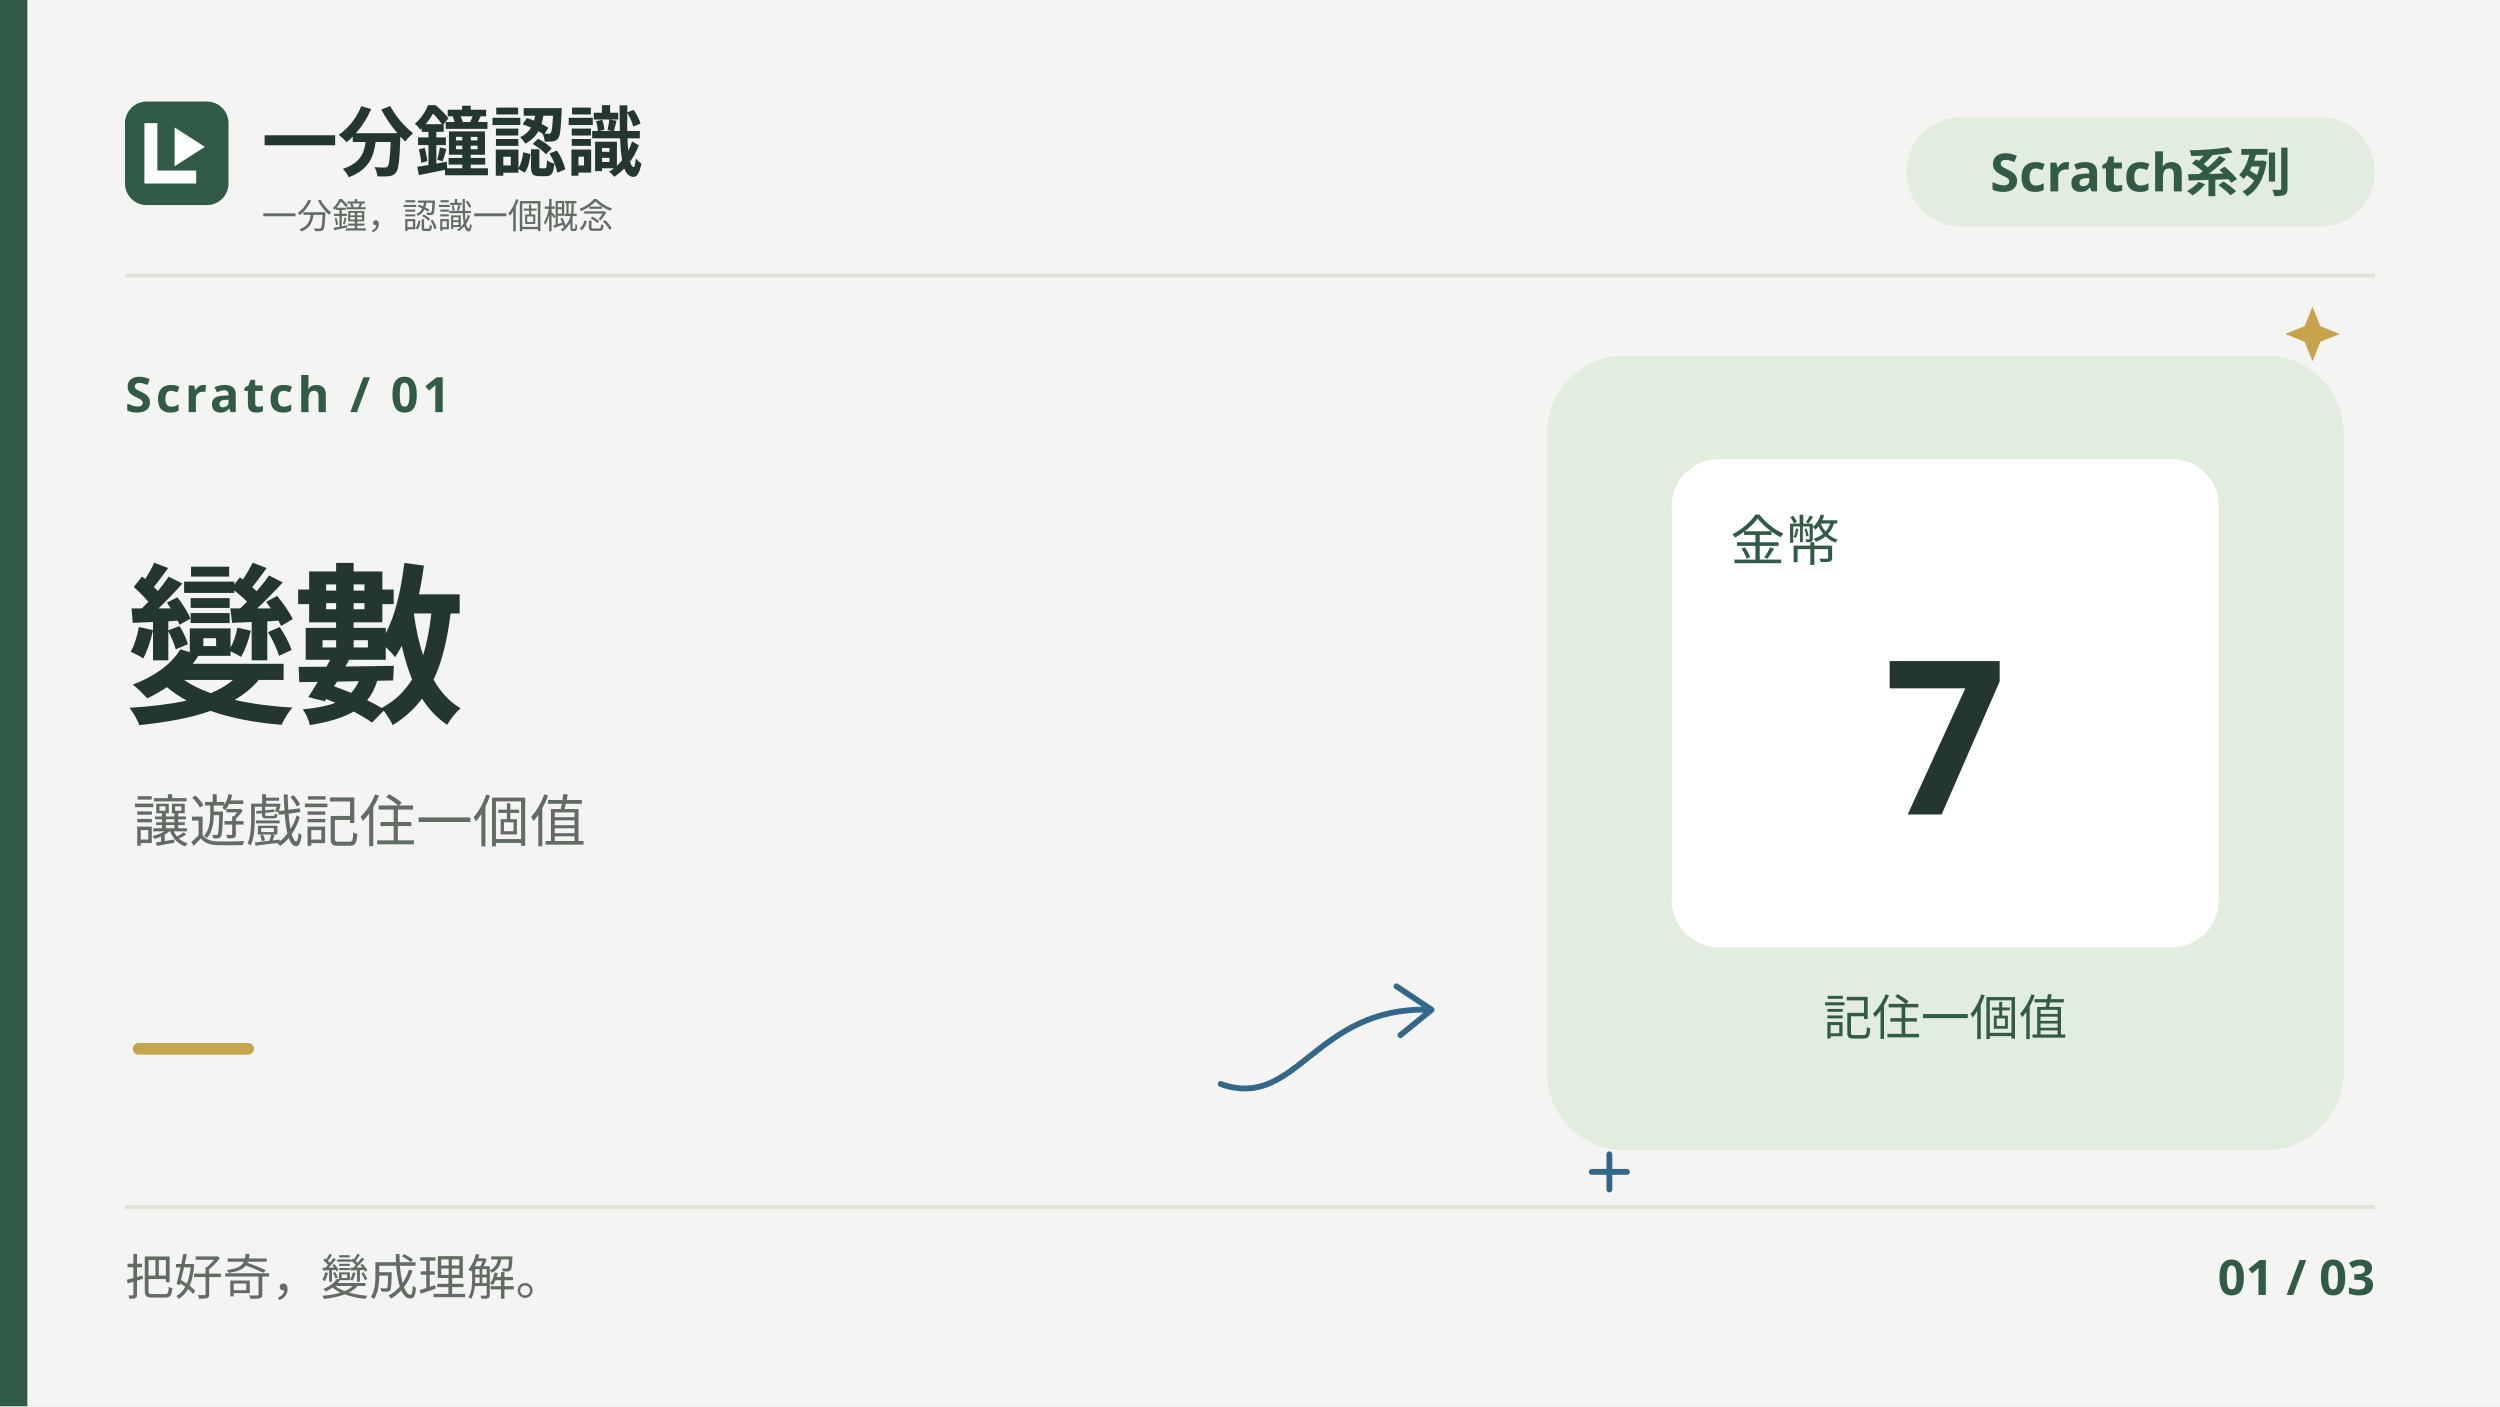
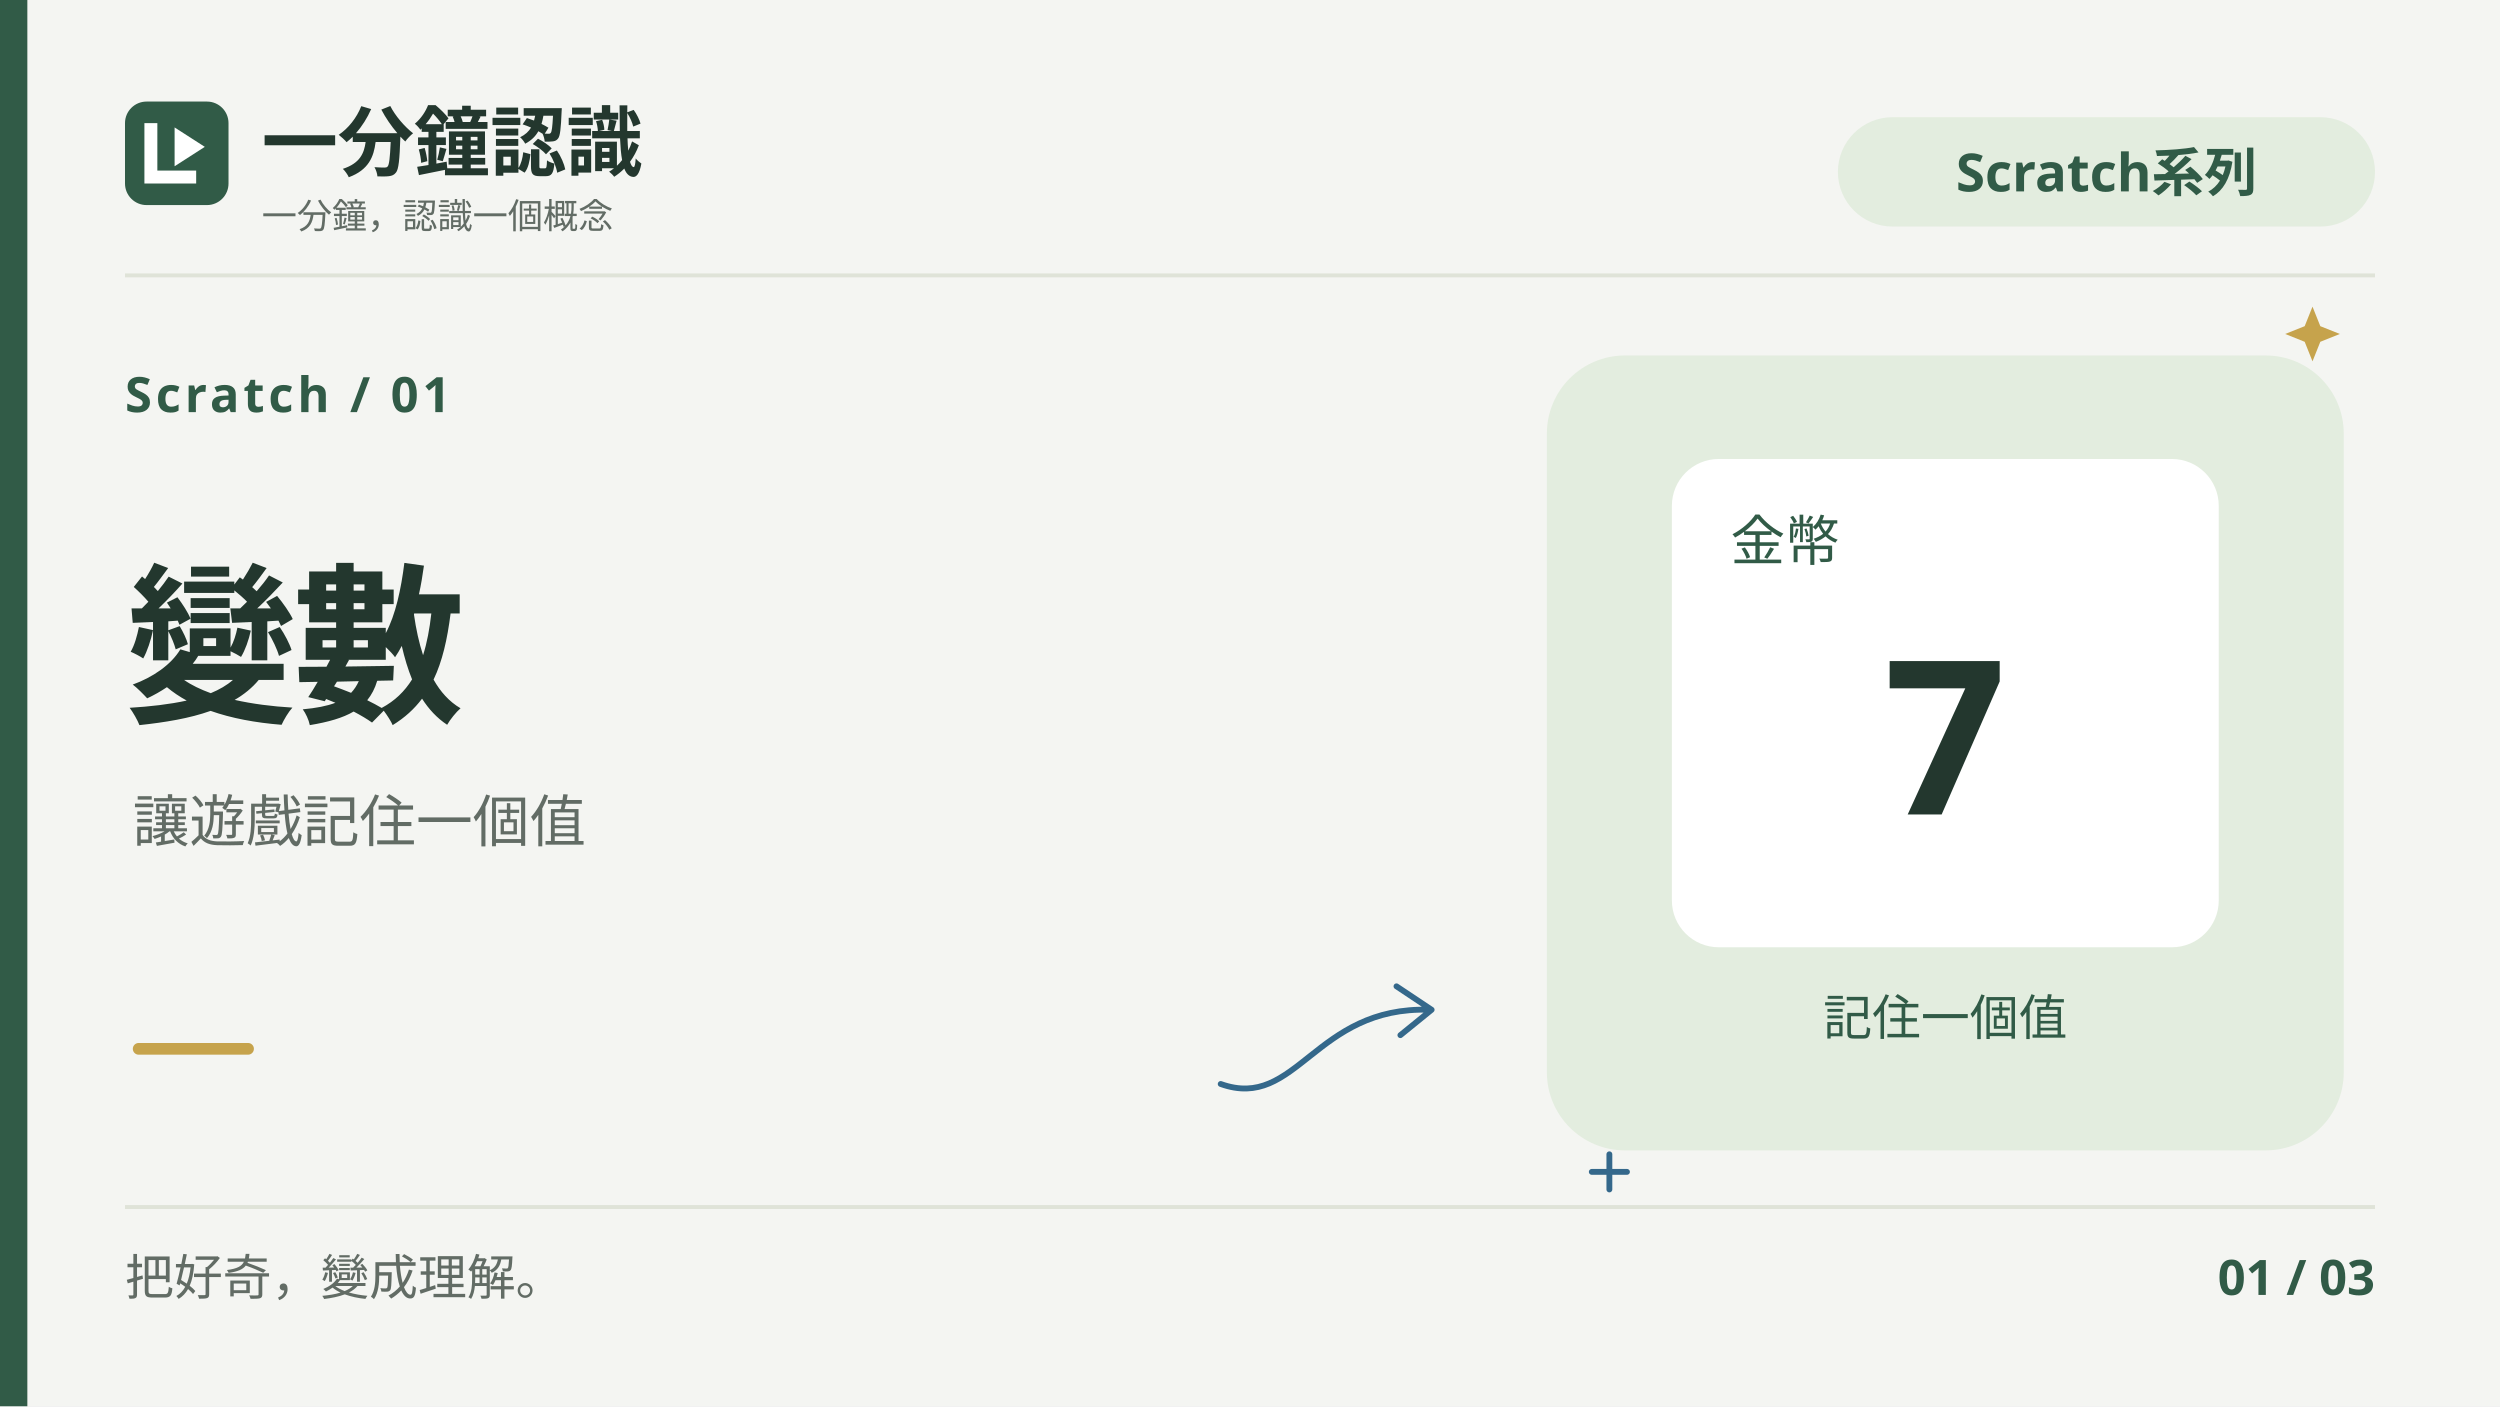
<svg xmlns="http://www.w3.org/2000/svg" width="1280" height="720" viewBox="0 0 1280 720" role="img" aria-labelledby="title desc">
  <g font-family="Microsoft JhengHei, PingFang TC, Noto Sans TC, sans-serif">
    <rect x="0" y="0" width="1280" height="720" rx="0" fill="#f4f5f2" />
    <rect x="0" y="0" width="14" height="720" rx="0" fill="#315b47" />
    <path d="M64 141h1152M64 618h1152" stroke="#dfe3d8" stroke-width="2" />
    <svg x="64" y="52" width="53" height="53" viewBox="0 0 48 48">
      <rect width="48" height="48" rx="10" fill="#315b47" />
      <path d="M15 10v22h18v6H9V10z" fill="#ffffff" />
      <path d="m23 12 14 9-14 9z" fill="#ffffff" />
    </svg>
    <text x="134" y="87" font-size="39" fill="#23372e" font-weight="800">一分鐘認識</text>
    <text x="134" y="117" font-size="18" fill="#626c65">一分鐘，認識一個概念</text>
-     <rect x="976" y="60" width="240" height="56" rx="28" fill="#e3eddf" />
-     <text x="1096" y="98" font-size="27" fill="#315b47" text-anchor="middle" font-weight="700">Scratch系列</text>
+     <rect x="941" y="60" width="275" height="56" rx="28" fill="#e3eddf" />
+     <text x="1078.5" y="98" font-size="27" fill="#315b47" text-anchor="middle" font-weight="700">Scratch系列</text>
    <rect x="792" y="182" width="408" height="407" rx="40" fill="#e3eddf" />
    <text x="64" y="211" font-size="25" fill="#315b47" font-weight="700" letter-spacing="2">Scratch / 01</text>
    <text x="64" y="363" font-size="88" fill="#23372e" font-weight="800" letter-spacing="-2">變數</text>
    <text x="68" y="431" font-size="29" fill="#626c65">讓遊戲記住一個值</text>
    <rect x="68" y="534" width="62" height="6" rx="3" fill="#c6a34c" />
    <path d="M625 555c39 14 48-40 107-38m-17-12 18 12-16 13" fill="none" stroke="#34688b" stroke-width="3" stroke-linecap="round" stroke-linejoin="round" />
    <path d="m1184 157 4 10 10 4-10 4-4 10-4-10-10-4 10-4Z" fill="#c6a34c" />
    <path d="M824 591v18m-9-9h18" fill="none" stroke="#34688b" stroke-width="3" stroke-linecap="round" />
    <rect x="856" y="235" width="280" height="250" rx="24" fill="#ffffff" />
    <text x="886" y="287" font-size="28" fill="#315b47">金幣</text>
    <text x="996" y="417" font-size="110" fill="#23372e" text-anchor="middle" font-weight="700">7</text>
    <text x="996" y="530" font-size="25" fill="#315b47" text-anchor="middle">記住一個值</text>
    <text x="64" y="663" font-size="25" fill="#626c65">把好奇，變成理解。</text>
    <text x="1216" y="663" font-size="25" fill="#315b47" text-anchor="end" font-weight="700">01 / 03</text>
  </g>
</svg>
